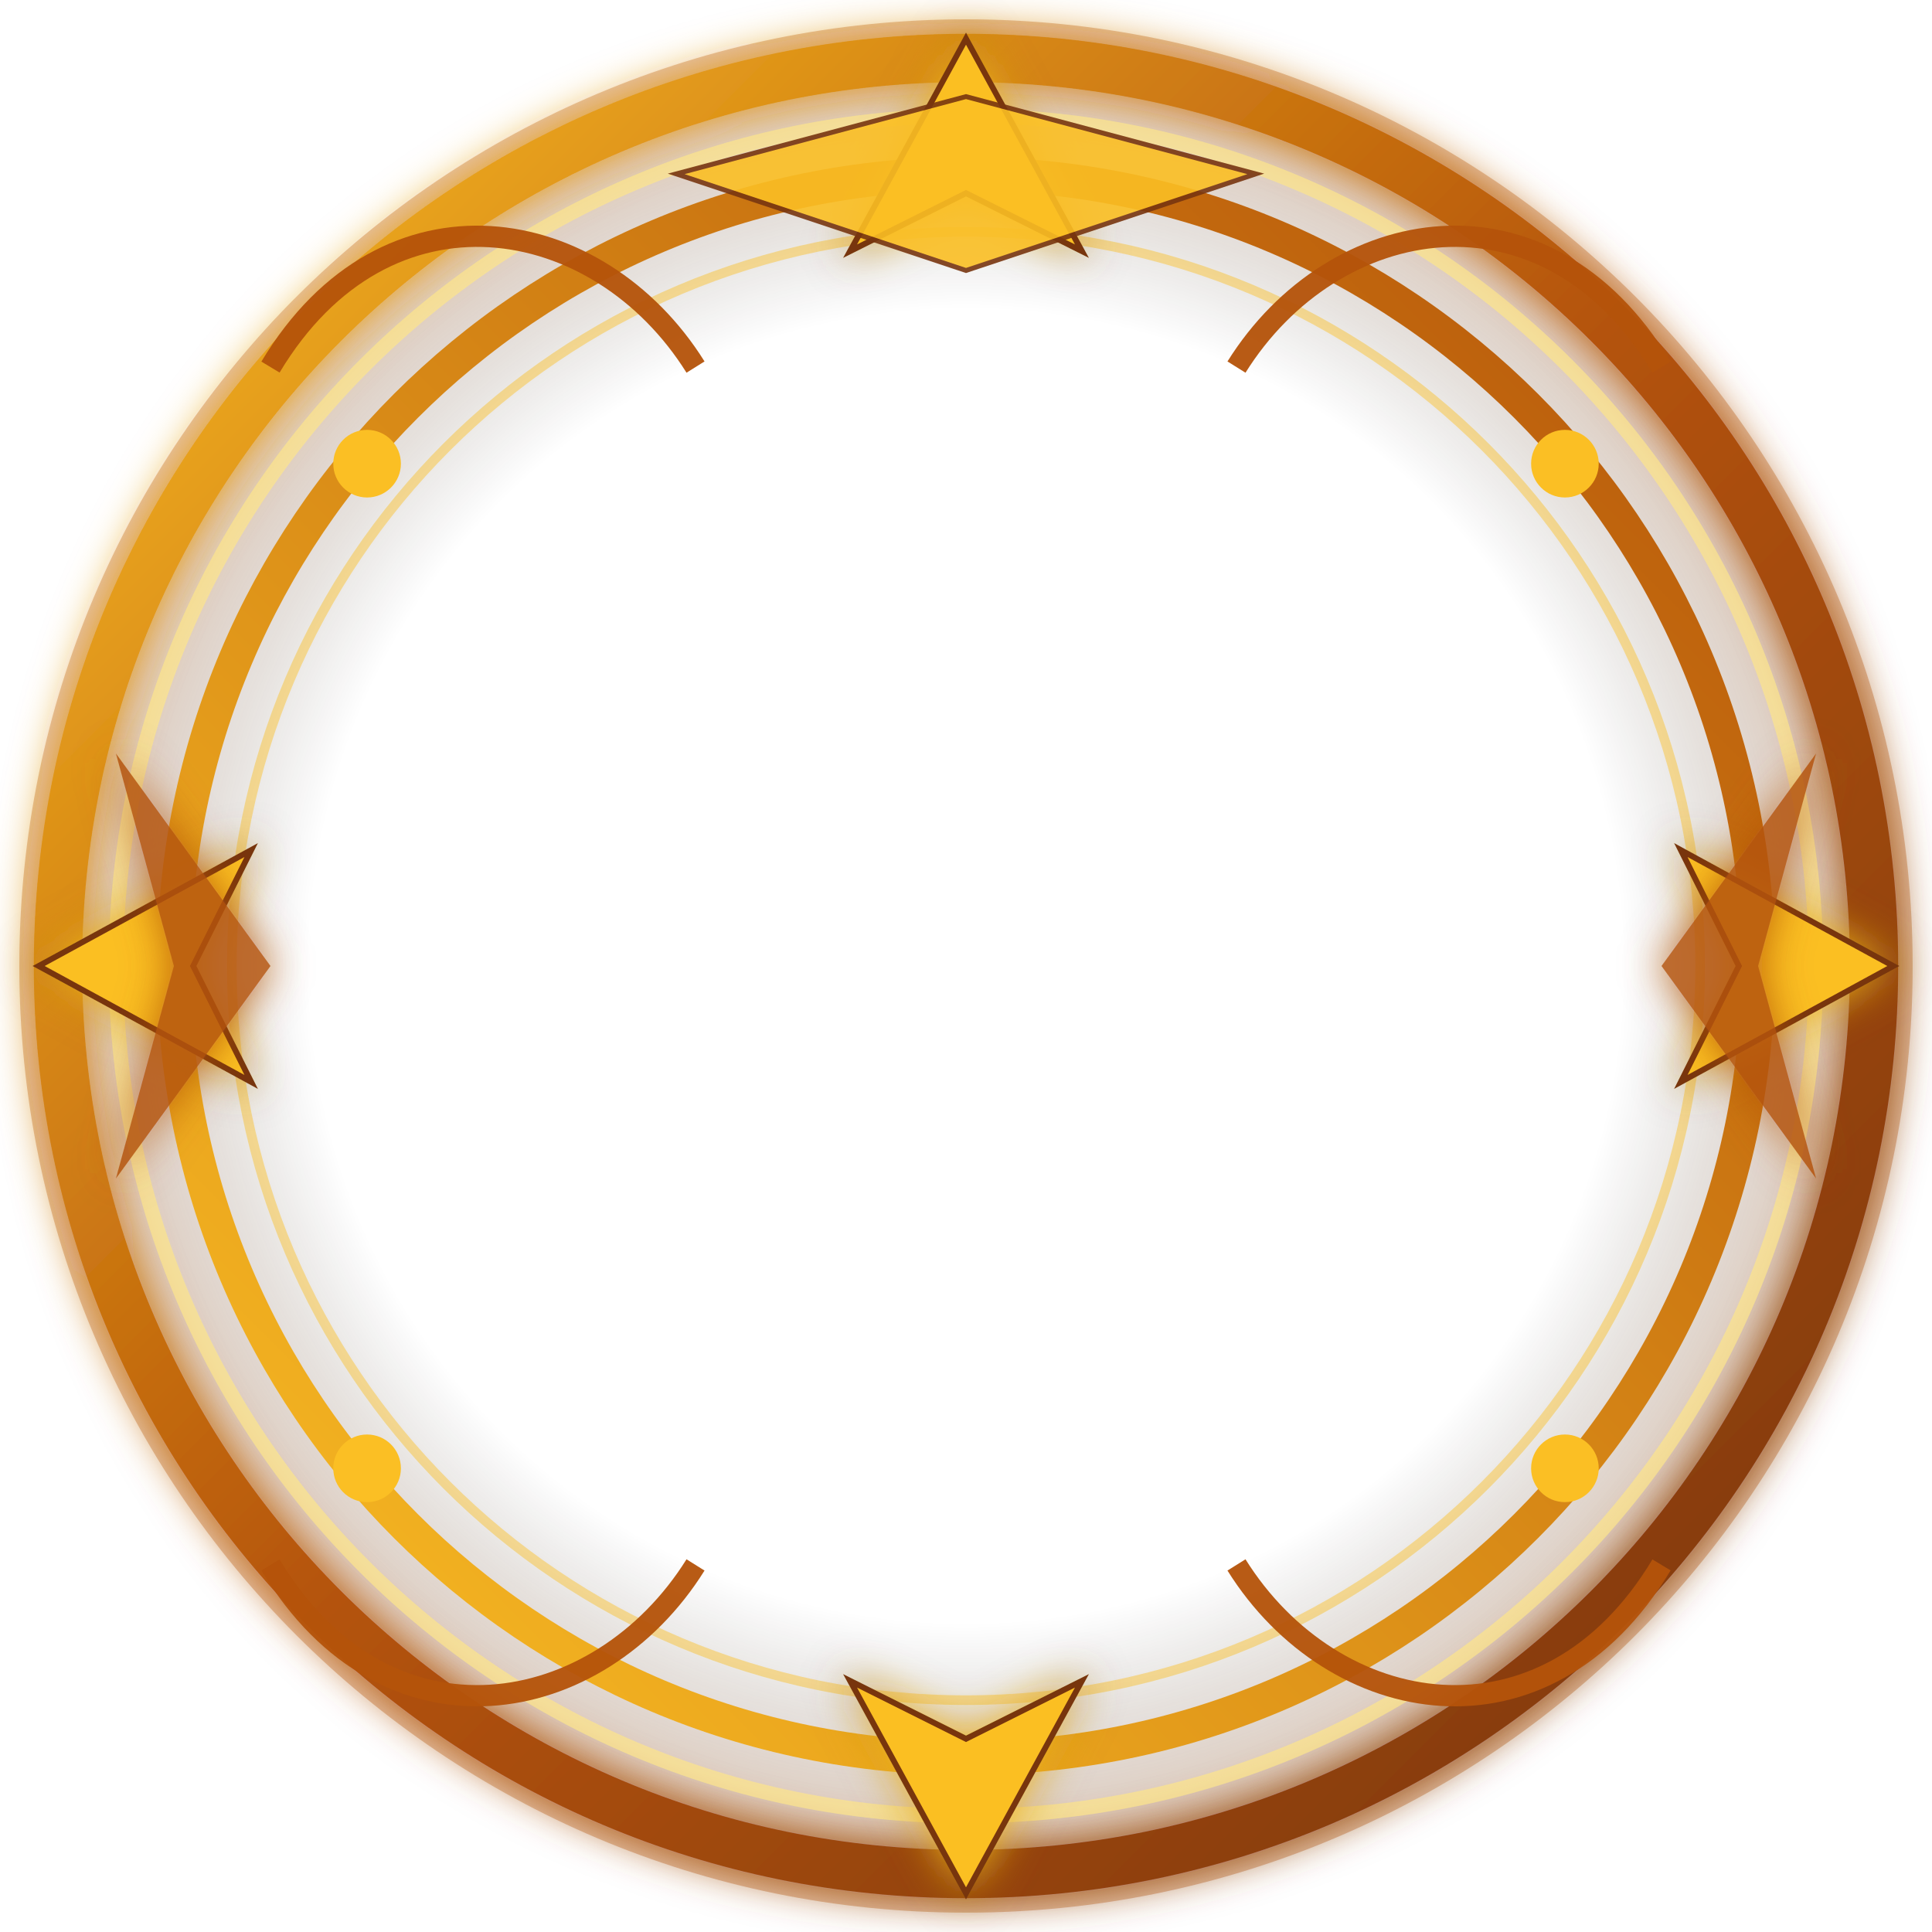
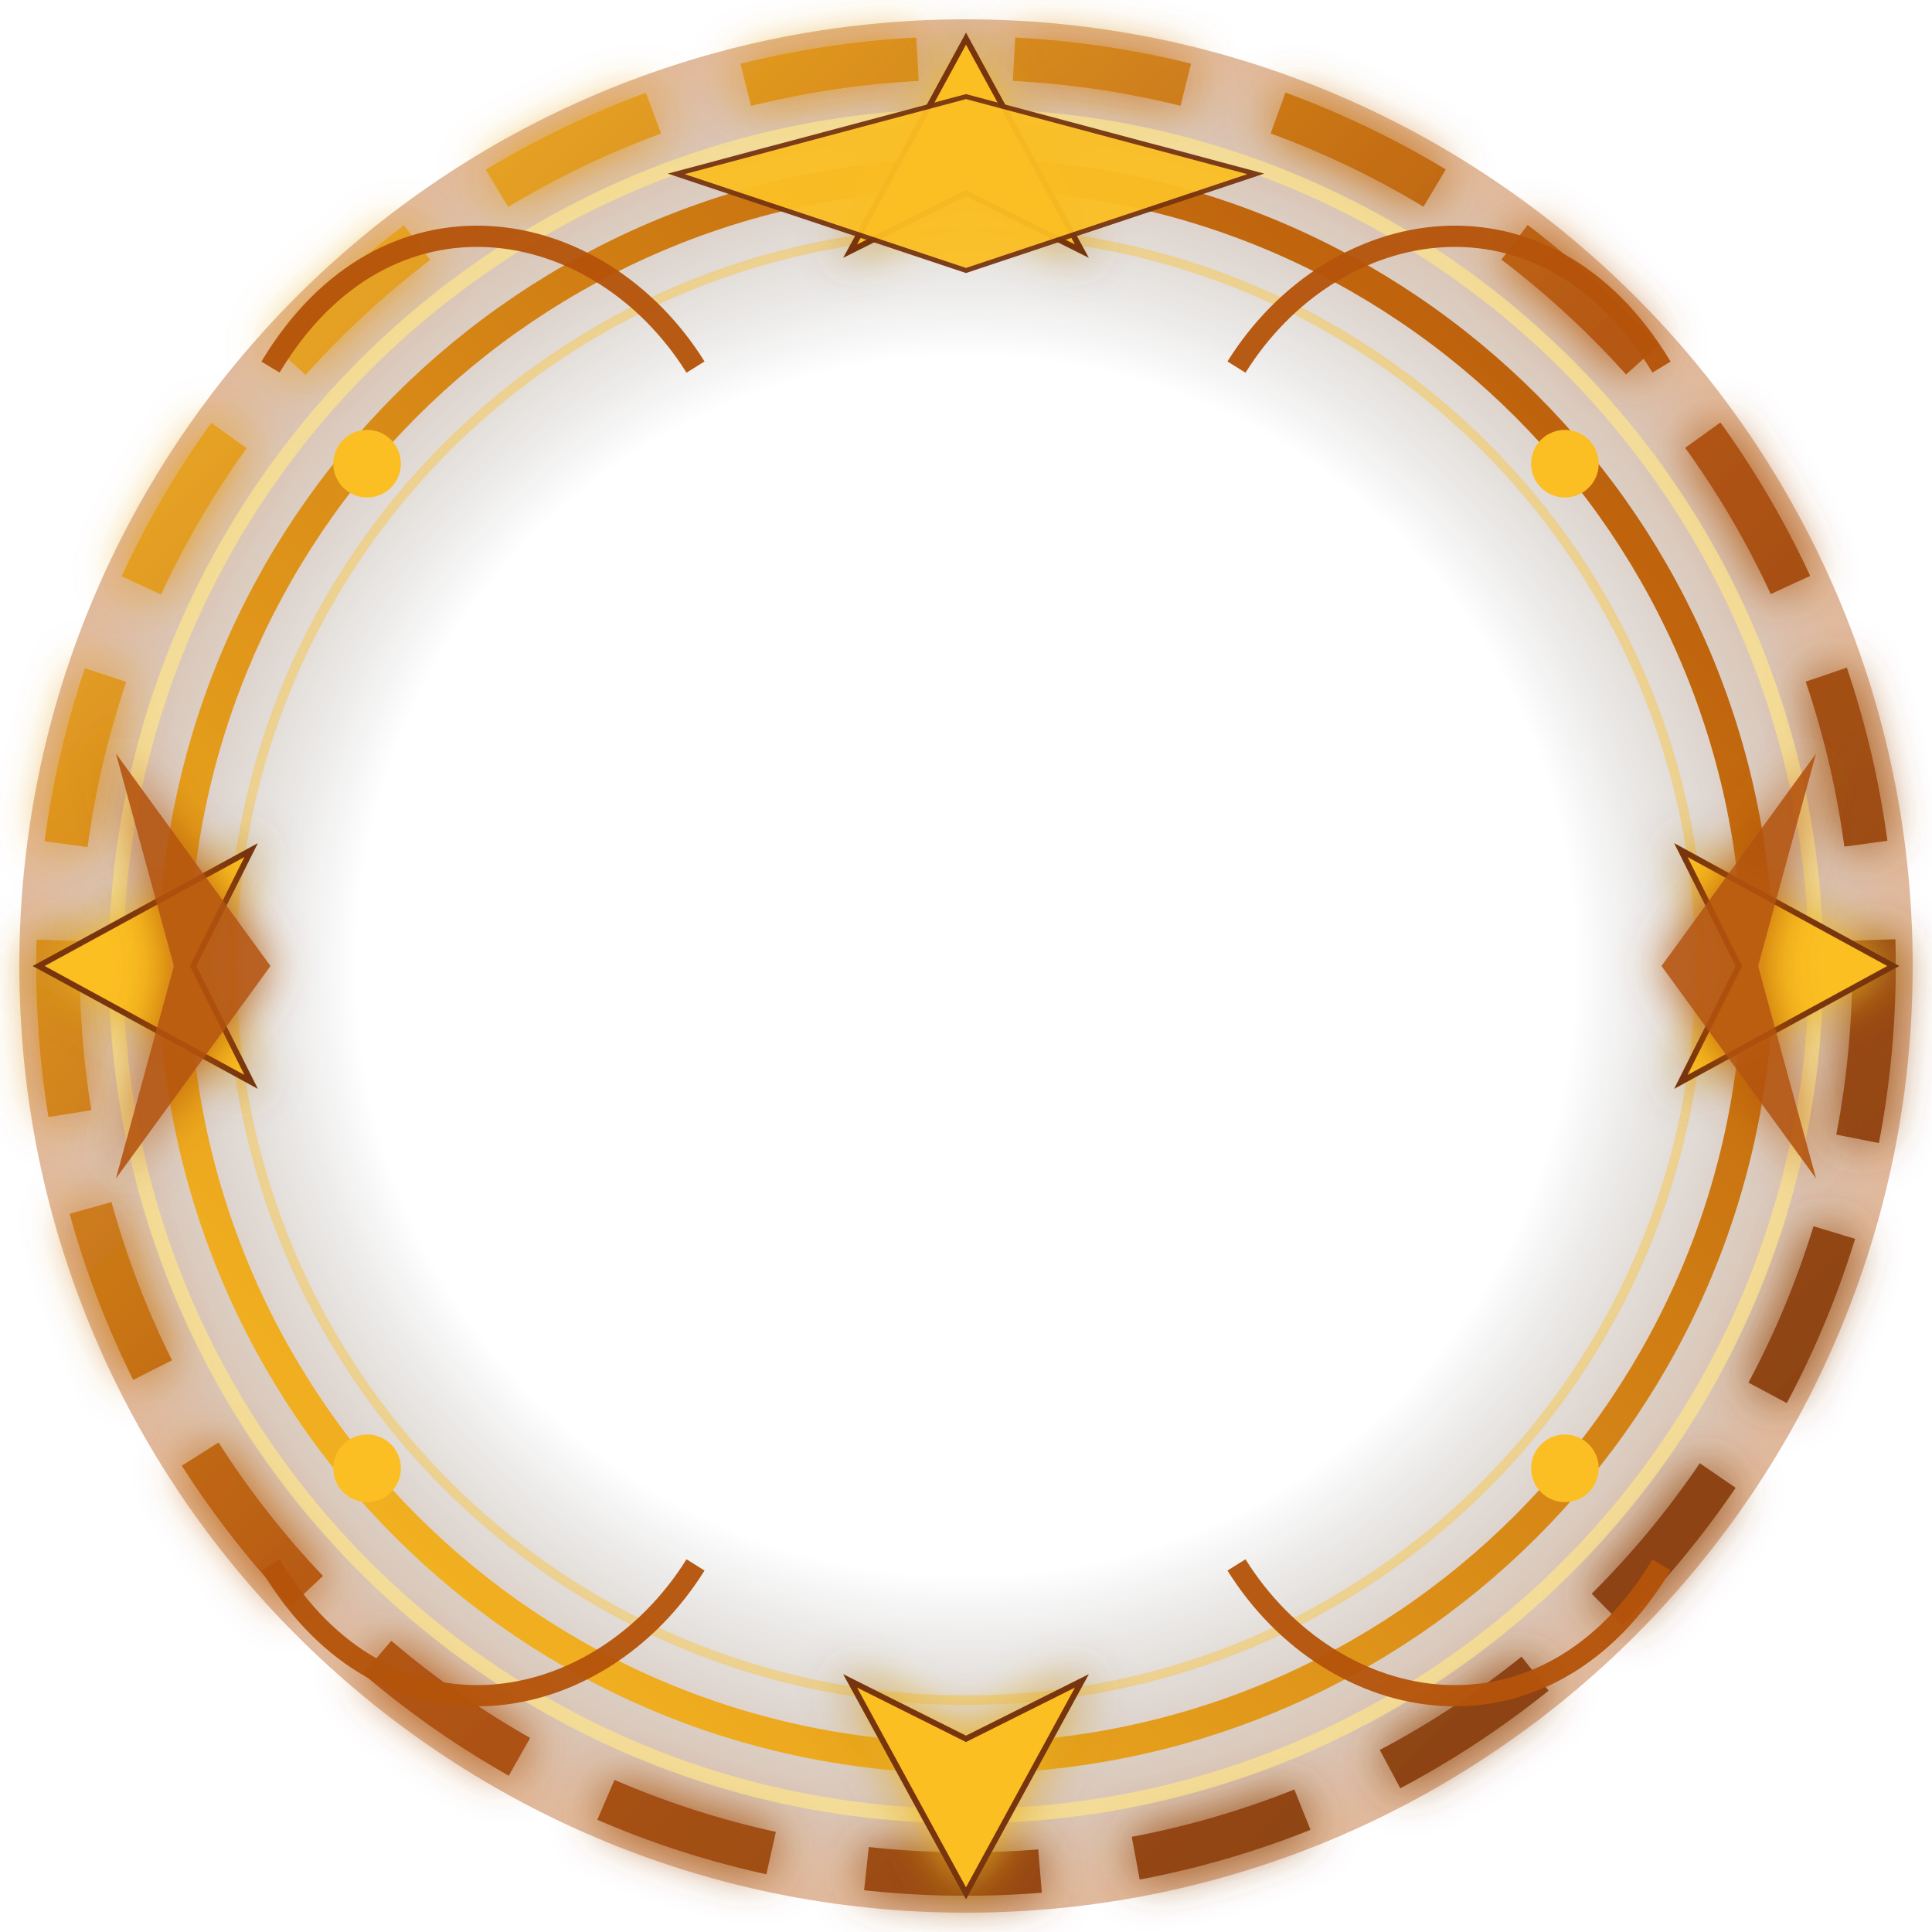
<svg xmlns="http://www.w3.org/2000/svg" viewBox="0 0 200 200" fill="none">
  <defs>
    <linearGradient id="a-dragon" x1="0" y1="0" x2="1" y2="1">
-       <stop offset="0%" stop-color="#FBBF24" />
+       <stop offset="0%" stop-color="#FBBF24">
+         <animate attributeName="stop-color" values="#FBBF24;#B45309;#FBBF24" dur="3s" repeatCount="indefinite" />
+       </stop>
      <stop offset="50%" stop-color="#B45309" />
-       <stop offset="100%" stop-color="#78350F" />
+       <stop offset="100%" stop-color="#78350F">
+         <animate attributeName="stop-color" values="#78350F;#FBBF24;#78350F" dur="3s" repeatCount="indefinite" />
+       </stop>
    </linearGradient>
    <linearGradient id="b-dragon" x1="1" y1="0" x2="0" y2="1">
      <stop offset="0%" stop-color="#B45309" />
      <stop offset="100%" stop-color="#FBBF24" />
    </linearGradient>
    <radialGradient id="r-dragon" cx="50%" cy="50%" r="50%">
-       <stop offset="70%" stop-color="transparent" />
-       <stop offset="100%" stop-color="#B45309" stop-opacity="0.35" />
+       <stop offset="65%" stop-color="transparent" />
+       <stop offset="100%" stop-color="#B45309" stop-opacity="0.4">
+         <animate attributeName="stop-opacity" values="0.25;0.55;0.25" dur="2.2s" repeatCount="indefinite" />
+       </stop>
    </radialGradient>
-     <filter id="gl-dragon" x="-25%" y="-25%" width="150%" height="150%">
-       <feGaussianBlur stdDeviation="2.2" result="b" />
+     <filter id="gl-dragon" x="-30%" y="-30%" width="160%" height="160%">
+       <feGaussianBlur stdDeviation="2.4" result="b" />
      <feMerge>
        <feMergeNode in="b" />
        <feMergeNode in="SourceGraphic" />
      </feMerge>
    </filter>
  </defs>
  <circle cx="100" cy="100" r="98" fill="url(#r-dragon)" />
-   <circle cx="100" cy="100" r="94" stroke="url(#a-dragon)" stroke-width="5" filter="url(#gl-dragon)" />
+   <g>
+     <animateTransform attributeName="transform" type="rotate" from="0 100 100" to="360 100 100" dur="12s" repeatCount="indefinite" />
+     <circle cx="100" cy="100" r="94" stroke="url(#a-dragon)" stroke-width="4.5" stroke-dasharray="18 10" fill="none" filter="url(#gl-dragon)" opacity="0.95" />
+   </g>
  <circle cx="100" cy="100" r="88" stroke="#FDE68A" stroke-width="1.5" opacity="0.7" />
-   <circle cx="100" cy="100" r="82" stroke="url(#b-dragon)" stroke-width="3.5" />
-   <circle cx="100" cy="100" r="76" stroke="#FBBF24" stroke-width="1" opacity="0.45" />
-   <g filter="url(#gl-dragon)" fill="#FBBF24" stroke="#78350F" stroke-width="0.6">
-     <path d="M100 4 L112 26 L100 20 L88 26 Z" />
-     <path d="M100 196 L112 174 L100 180 L88 174 Z" />
-     <path d="M4 100 L26 112 L20 100 L26 88 Z" />
-     <path d="M196 100 L174 112 L180 100 L174 88 Z" />
+   <circle cx="100" cy="100" r="82" stroke="url(#b-dragon)" stroke-width="3.2" fill="none" />
+   <circle cx="100" cy="100" r="76" stroke="#FBBF24" stroke-width="1" opacity="0.4" />
+   <g filter="url(#gl-dragon)">
+     <animateTransform attributeName="transform" type="rotate" from="360 100 100" to="0 100 100" dur="18s" repeatCount="indefinite" />
+     <g fill="#FBBF24" stroke="#78350F" stroke-width="0.6">
+       <path d="M100 4 L112 26 L100 20 L88 26 Z" />
+       <path d="M100 196 L112 174 L100 180 L88 174 Z" />
+       <path d="M4 100 L26 112 L20 100 L26 88 Z" />
+       <path d="M196 100 L174 112 L180 100 L174 88 Z" />
+     </g>
  </g>
  <g stroke="#B45309" stroke-width="2.2" fill="none" opacity="0.95">
    <path d="M28 38 C40 18 62 22 72 38" />
    <path d="M172 38 C160 18 138 22 128 38" />
    <path d="M28 162 C40 182 62 178 72 162" />
    <path d="M172 162 C160 182 138 178 128 162" />
  </g>
  <g fill="#FBBF24">
-     <circle cx="38" cy="48" r="3.5" />
-     <circle cx="162" cy="48" r="3.5" />
-     <circle cx="38" cy="152" r="3.5" />
-     <circle cx="162" cy="152" r="3.5" />
+     <circle cx="38" cy="48" r="3.5">
+       <animate attributeName="r" values="3;4.2;3" dur="1.8s" repeatCount="indefinite" />
+     </circle>
+     <circle cx="162" cy="48" r="3.5">
+       <animate attributeName="r" values="3;4.2;3" dur="1.8s" begin="0.4s" repeatCount="indefinite" />
+     </circle>
+     <circle cx="38" cy="152" r="3.5">
+       <animate attributeName="r" values="3;4.2;3" dur="1.8s" begin="0.8s" repeatCount="indefinite" />
+     </circle>
+     <circle cx="162" cy="152" r="3.5">
+       <animate attributeName="r" values="3;4.2;3" dur="1.8s" begin="1.2s" repeatCount="indefinite" />
+     </circle>
  </g>
-   <g fill="#B45309" opacity="0.85" filter="url(#gl-dragon)">
+   <g fill="#B45309" opacity="0.9" filter="url(#gl-dragon)">
    <path d="M12 78 L28 100 L12 122 L18 100 Z" />
    <path d="M188 78 L172 100 L188 122 L182 100 Z" />
  </g>
-   <path d="M70 18 L100 10 L130 18 L100 28 Z" fill="#FBBF24" stroke="#78350F" stroke-width="0.5" opacity="0.9" />
+   <path d="M70 18 L100 10 L130 18 L100 28 Z" fill="#FBBF24" stroke="#78350F" stroke-width="0.5" opacity="0.95">
+     <animate attributeName="opacity" values="0.7;1;0.7" dur="2s" repeatCount="indefinite" />
+   </path>
</svg>
